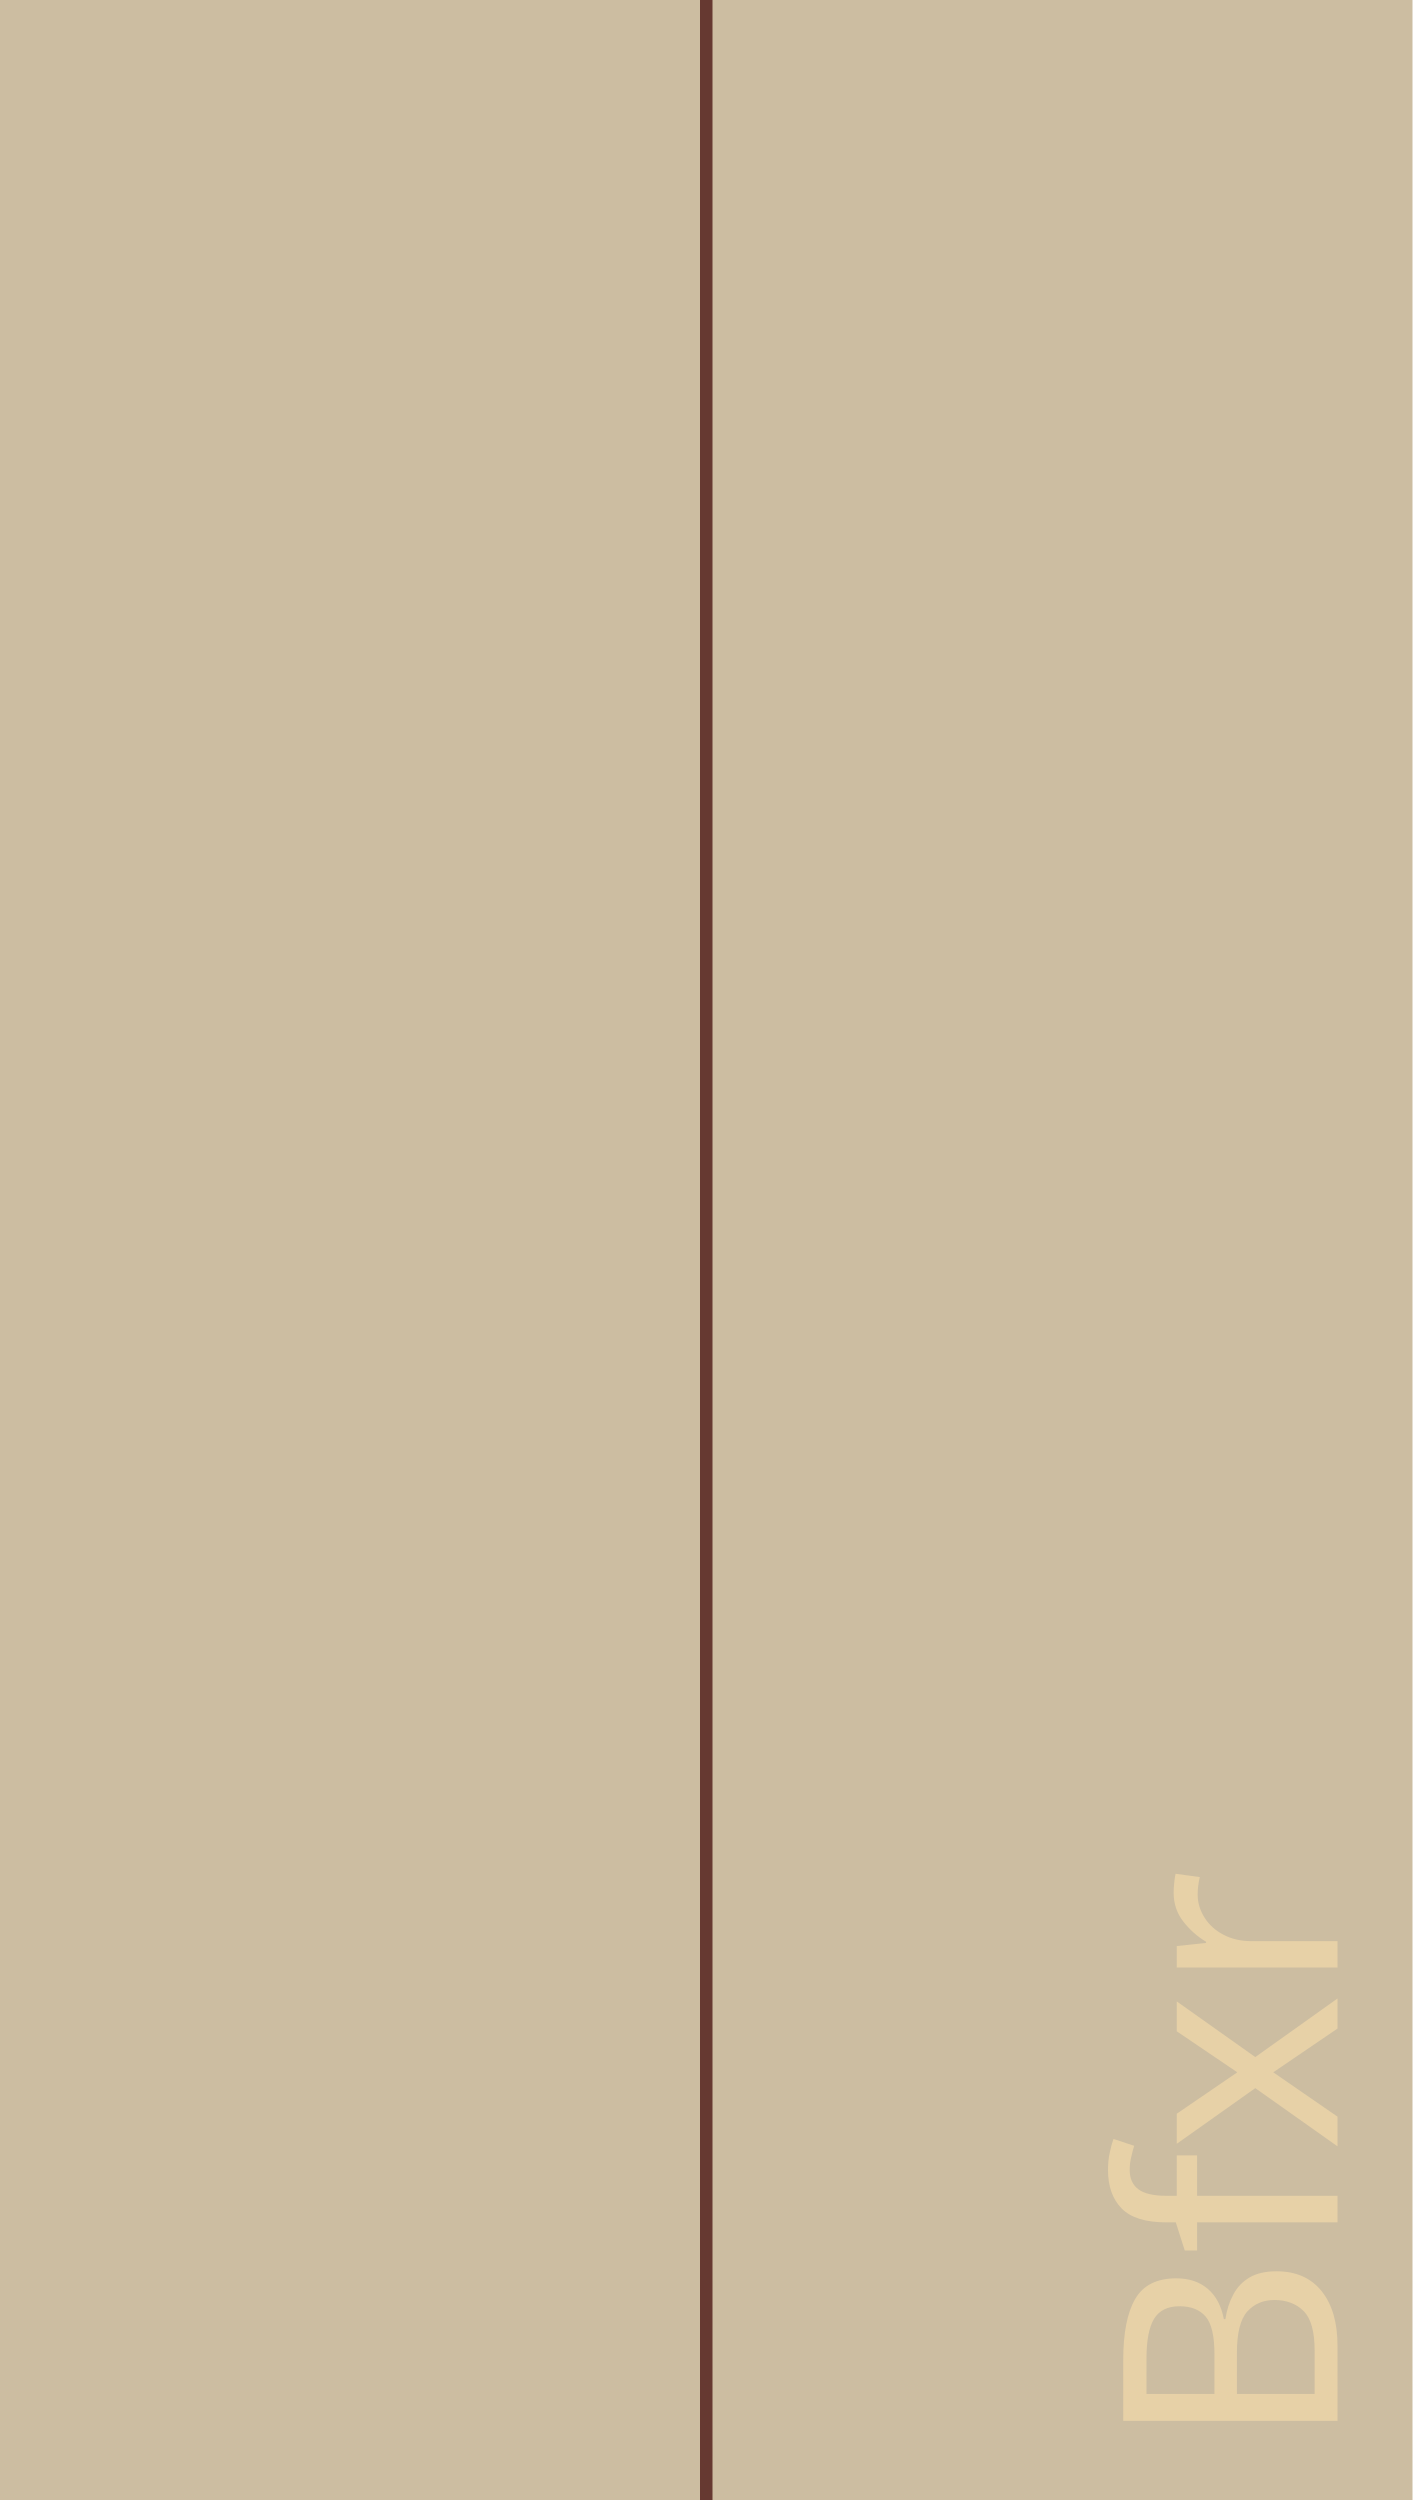
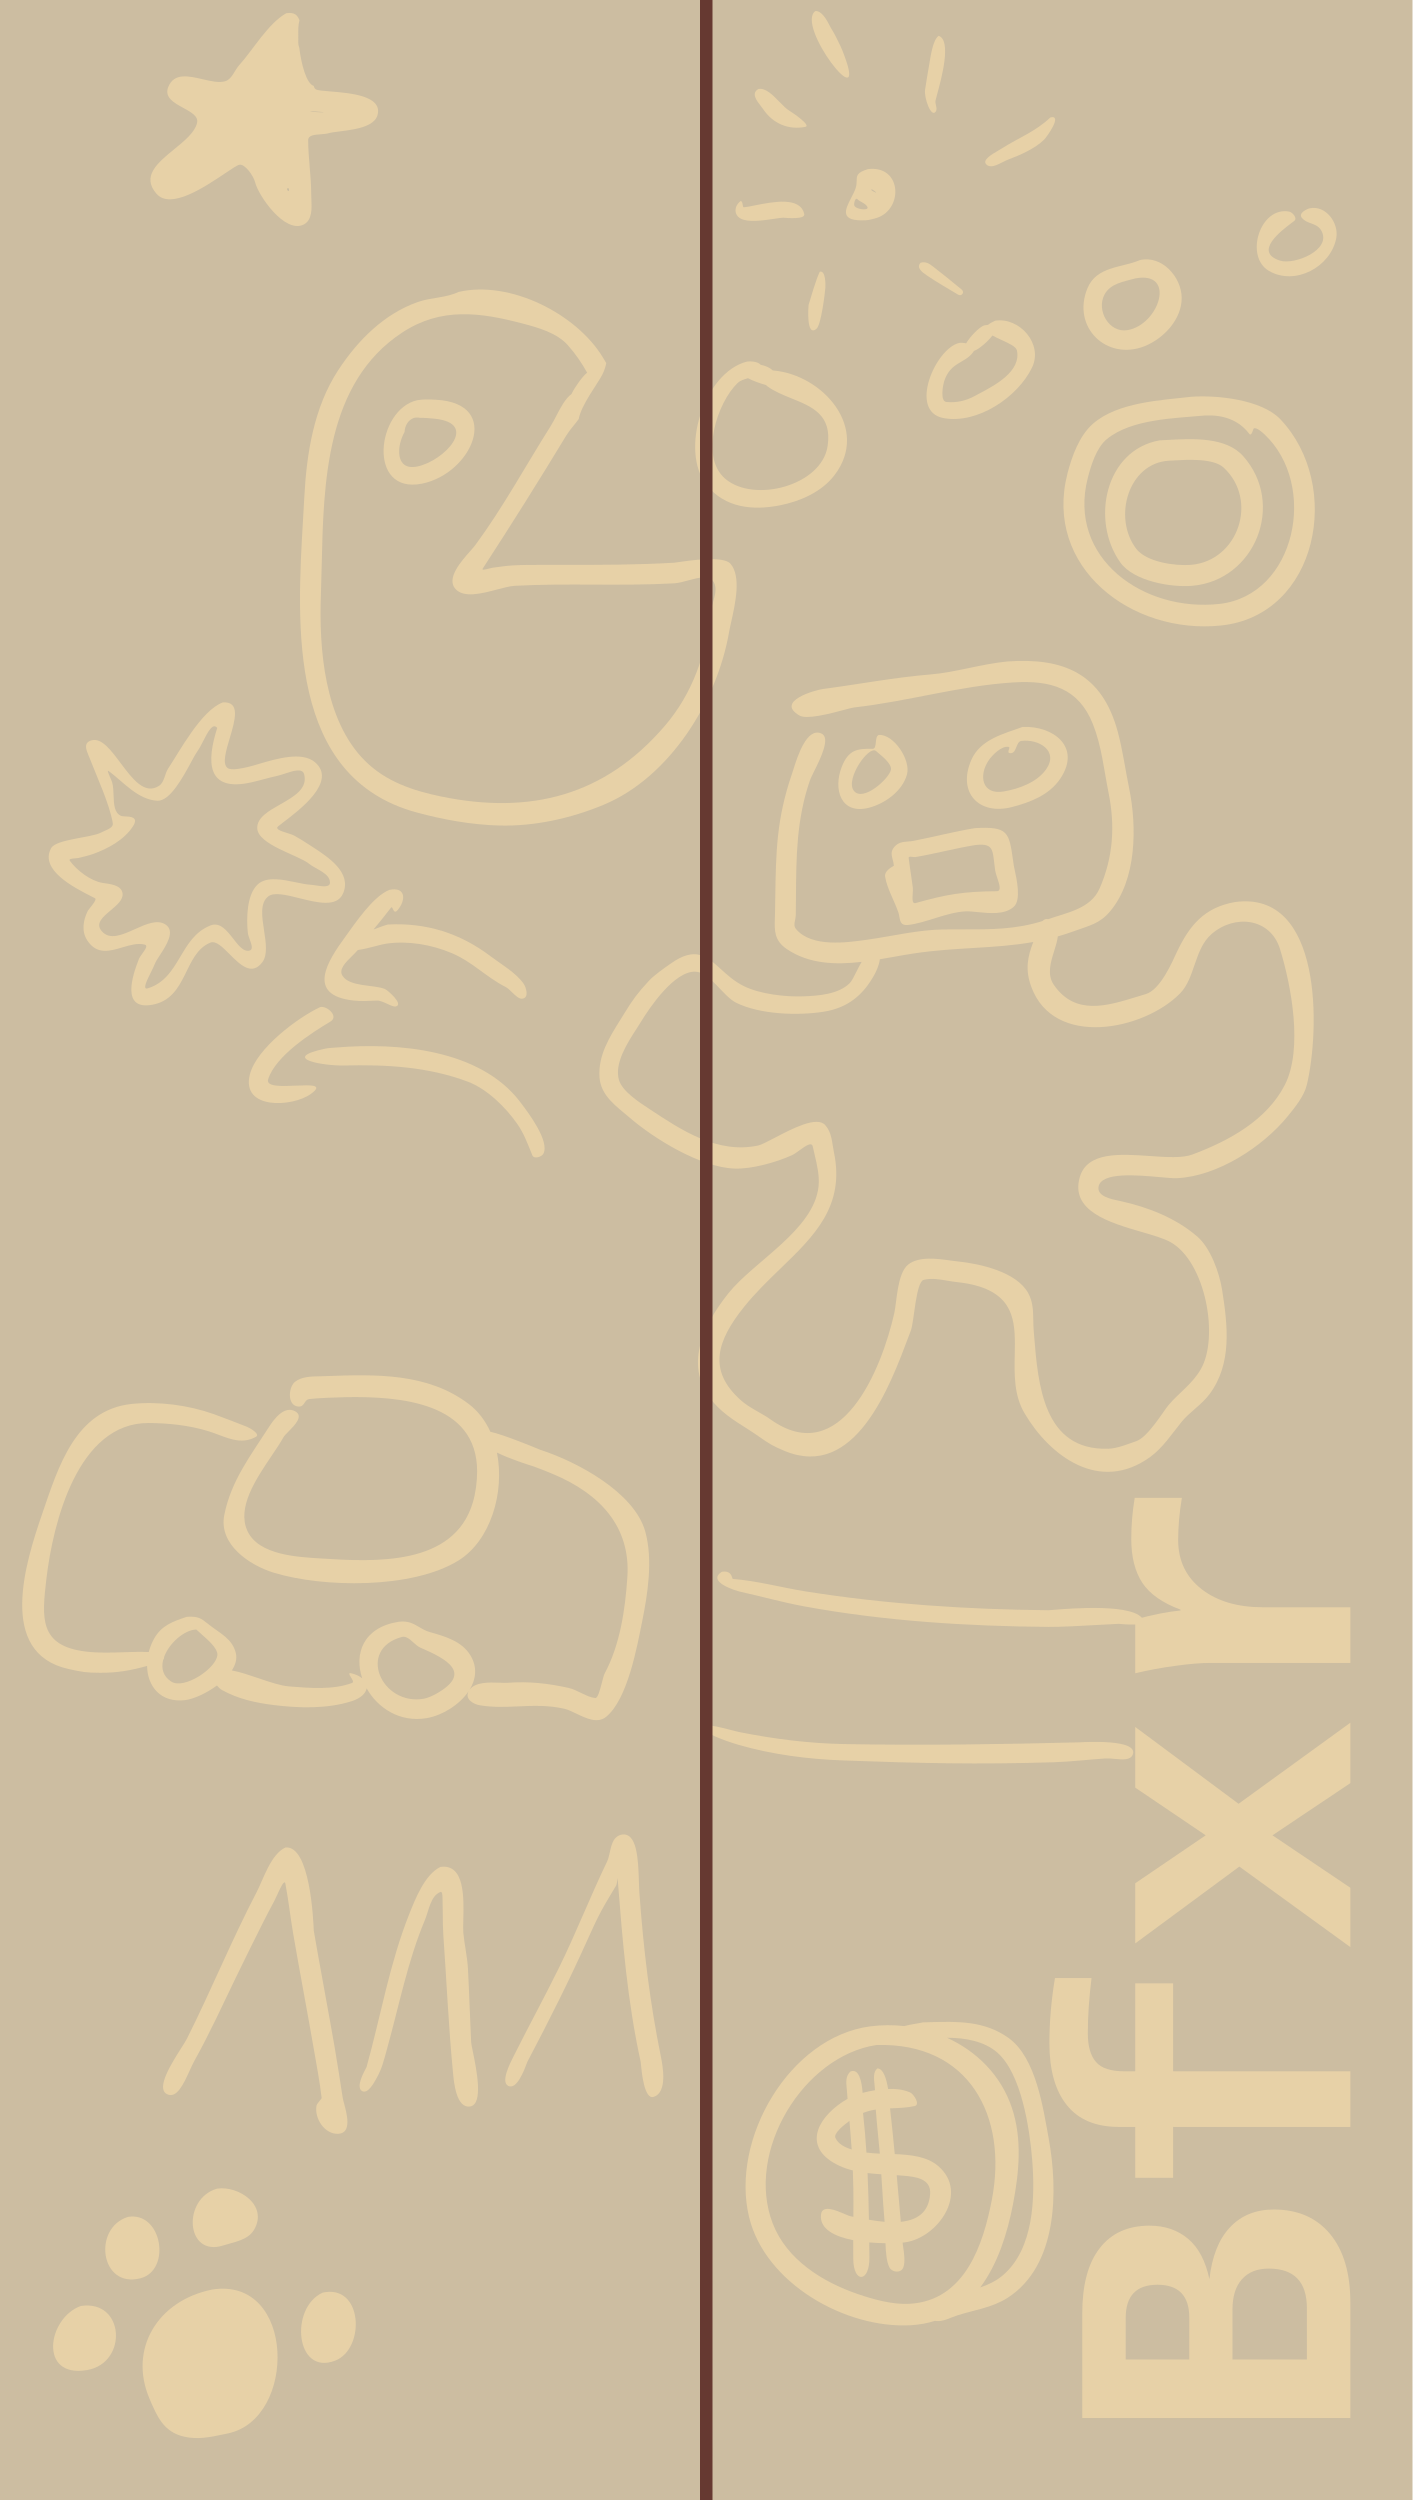
- <svg xmlns="http://www.w3.org/2000/svg" width="113" height="200" viewBox="0 0 113 200">
-   <g>
-     <rect x="0" y="0" width="113" height="200" fill="#ccbda1" />
+ <svg xmlns="http://www.w3.org/2000/svg" data-vector95-version="1.4.2" data-vector95-format="4" width="113" height="200" viewBox="0 0 113 200">
+   <g id="layer-e4c5e3f4-bae1-4c3a-b8c8-896dd80981ad" data-name="background" data-locked="false">
+     <rect x="0" y="0" width="113" height="200" fill="#ccbda1" stroke="none" stroke-width="0" />
  </g>
-   <g>
-     <text x="-196" y="107" transform="rotate(-90)" font-family="sans-serif" font-size="24" fill="#e7d1a7">Bfxr</text>
+   <g id="layer-ba86340c-bd08-4399-9f6f-91d773aab4aa" data-name="logo" data-locked="false">
+     <path d="M34.888 31.981C40.242 32.276 37.762 37.887 33.763 38.691C29.335 39.581 30.117 32.733 33.388 32.015C33.881 31.929 34.389 31.954 34.888 31.981ZM33.121 33.43C32.626 33.602 32.389 34.08 32.364 34.559C31.727 35.667 31.59 37.69 33.388 37.319C35.526 36.879 38.403 33.859 34.763 33.496C34.373 33.457 33.992 33.422 33.61 33.43C33.467 33.397 33.304 33.394 33.121 33.43Z" fill="#e7d1a7" stroke="none" stroke-width="0" opacity="1" fill-rule="nonzero" fill-opacity="1" />
+     <path d="M70.066 59.386C70.091 59.129 70.118 58.861 70.305 58.795C71.497 58.718 72.881 60.795 72.557 61.962C72.189 63.282 70.824 64.267 69.555 64.609C67.261 65.227 66.63 63.145 67.345 61.337C67.877 59.992 68.571 59.875 69.805 59.907C70.013 59.912 70.039 59.656 70.066 59.386ZM70.252 60.227C70.185 60.171 70.128 60.124 70.087 60.087C69.528 59.573 67.593 62.331 68.305 63.258C69.028 64.198 71.117 62.311 71.274 61.587C71.368 61.154 70.641 60.55 70.252 60.227Z" fill="#e7d1a7" stroke="none" stroke-width="0" opacity="1" fill-rule="nonzero" fill-opacity="1" />
+     <path d="M77.703 60.801C78.42 59.146 80.292 58.706 81.811 58.154C84.26 58.049 86.535 59.759 84.817 62.301C83.932 63.611 82.409 64.19 80.936 64.569C78.342 65.236 76.562 63.433 77.703 60.801ZM83.686 61.552C84.731 60.07 83.102 59.087 81.686 59.276C81.486 59.318 81.399 59.537 81.312 59.757C81.208 60.017 81.104 60.279 80.811 60.255C80.615 60.239 80.666 60.095 80.711 59.965C80.747 59.861 80.78 59.767 80.686 59.75C80.117 59.654 79.389 60.404 79.113 60.801C78.265 62.024 78.536 63.625 80.311 63.315C81.515 63.105 82.95 62.595 83.686 61.552Z" fill="#e7d1a7" stroke="none" stroke-width="0" opacity="1" fill-rule="nonzero" fill-opacity="1" />
+     <path d="M73.118 67.261C74.747 66.941 76.356 66.522 77.993 66.251C80.656 66.104 80.72 66.556 81.045 68.834C81.064 68.969 81.084 69.11 81.106 69.258C81.116 69.326 81.141 69.44 81.173 69.586C81.34 70.346 81.698 71.981 81.118 72.526C80.412 73.19 79.195 73.067 78.215 72.968C77.844 72.93 77.506 72.896 77.243 72.909C75.731 72.985 74.018 73.857 72.618 74C72.073 74.055 72.011 73.697 71.947 73.335C71.928 73.222 71.908 73.109 71.874 73.008C71.546 72.04 70.983 71.14 70.808 70.133C70.735 69.713 71.27 69.401 71.451 69.296C71.487 69.274 71.509 69.262 71.509 69.258C71.499 69.089 71.457 68.93 71.416 68.776C71.325 68.43 71.24 68.11 71.542 67.758C71.862 67.386 72.221 67.356 72.629 67.321C72.785 67.308 72.948 67.295 73.118 67.261ZM79.532 68.982C79.41 67.894 79.359 67.438 77.993 67.61C76.393 67.865 74.839 68.294 73.243 68.563C73.18 68.574 73.091 68.563 73.003 68.553C72.839 68.533 72.68 68.514 72.694 68.633C72.786 69.427 72.929 70.214 73.025 71.008C73.04 71.135 73.029 71.312 73.017 71.492C72.991 71.899 72.963 72.326 73.243 72.247C75.753 71.543 77.025 71.323 79.743 71.296C80.133 71.292 79.952 70.747 79.781 70.232C79.709 70.012 79.637 69.798 79.613 69.633C79.578 69.395 79.554 69.178 79.532 68.982Z" fill="#e7d1a7" stroke="none" stroke-width="0" opacity="1" fill-rule="nonzero" fill-opacity="1" />
+     <path d="M89.424 58.553C89.821 60.03 90.022 61.554 90.329 63.053C90.953 66.097 90.959 70.374 88.789 72.928C87.963 73.899 87.161 74.041 85.957 74.481C85.507 74.646 85.065 74.788 84.627 74.912C84.586 75.269 84.464 75.66 84.338 76.064C84.051 76.982 83.742 77.97 84.31 78.794C86.013 81.263 88.567 80.477 90.905 79.757C91.155 79.68 91.403 79.604 91.647 79.533C92.841 79.183 93.78 76.945 94.147 76.169C95.162 74.022 96.343 72.607 98.772 72.168C105.856 71.168 105.584 82.476 104.545 86.794C104.328 87.696 103.585 88.602 103.022 89.294C101.009 91.765 97.386 94.104 94.147 94.256C93.872 94.269 93.385 94.225 92.8 94.172C90.952 94.006 88.124 93.751 87.887 94.919C87.729 95.696 88.893 95.934 89.49 96.056C89.548 96.068 89.601 96.079 89.647 96.089C91.85 96.575 94.055 97.438 95.777 98.919C96.842 99.834 97.551 101.82 97.765 103.169C98.218 106.031 98.582 109.103 96.752 111.544C96.123 112.384 95.141 112.988 94.522 113.754C93.751 114.708 93.032 115.818 92.022 116.553C87.979 119.495 83.976 116.493 81.953 113.044C81.113 111.611 81.147 109.955 81.179 108.384C81.227 106.038 81.272 103.88 78.397 102.936C77.782 102.734 77.168 102.635 76.522 102.564C76.278 102.538 76.032 102.496 75.785 102.454C75.15 102.345 74.51 102.235 73.897 102.388C73.27 102.544 73.128 105.744 72.876 106.419C72.832 106.535 72.787 106.655 72.742 106.777C71.186 110.949 68.401 118.417 62.772 116.076C61.833 115.686 61.519 115.492 60.708 114.919C59.526 114.083 58.417 113.556 57.404 112.544C54.545 109.684 56.059 106.239 58.272 103.464C60.318 100.898 65.11 98.403 65.483 94.919C65.573 94.075 65.367 93.203 65.169 92.364C65.117 92.148 65.067 91.934 65.022 91.723C64.936 91.321 64.447 91.675 63.969 92.019C63.746 92.181 63.526 92.34 63.351 92.419C62.098 92.986 60.139 93.536 58.772 93.487C56.035 93.387 52.346 91.108 50.397 89.432C49.34 88.523 48.059 87.682 47.959 86.169C47.845 84.43 48.753 82.98 49.639 81.567C49.748 81.392 49.857 81.218 49.964 81.044C50.636 79.948 51.003 79.451 51.897 78.482C52.358 77.983 53.137 77.455 53.647 77.093C55.634 75.681 56.528 76.493 57.662 77.524C58.186 78.001 58.762 78.525 59.522 78.897C60.815 79.53 62.835 79.762 64.272 79.708C65.438 79.665 67.05 79.555 67.962 78.669C68.136 78.5 68.315 78.139 68.514 77.739C68.644 77.478 68.781 77.201 68.931 76.95C66.834 77.193 64.725 77.124 62.957 75.934C61.929 75.241 61.956 74.445 61.99 73.437C61.994 73.312 61.999 73.184 62.001 73.053C62.009 72.627 62.015 72.216 62.021 71.816C62.076 68.192 62.117 65.525 63.351 61.928C63.381 61.84 63.418 61.725 63.46 61.592C63.801 60.508 64.537 58.174 65.707 58.678C66.47 59.007 65.64 60.678 65.121 61.723C64.97 62.027 64.846 62.278 64.794 62.428C63.719 65.55 63.698 68.545 63.677 71.734C63.673 72.21 63.67 72.691 63.663 73.178C63.661 73.347 63.63 73.495 63.601 73.631C63.545 73.898 63.499 74.115 63.707 74.354C64.969 75.8 67.719 75.411 69.357 75.179C69.357 75.179 69.457 75.165 69.457 75.165C71.404 74.89 73.461 74.385 75.457 74.356C76.02 74.348 76.562 74.349 77.091 74.35C79.291 74.355 81.249 74.36 83.406 73.682C83.525 73.555 83.668 73.491 83.848 73.535C85.358 73.006 87.247 72.704 87.957 71.099C89.069 68.585 89.214 66.054 88.686 63.428C88.315 61.584 88.133 59.692 87.433 57.928C86.289 55.048 84.073 54.409 81.082 54.593C76.766 54.859 72.665 56.112 68.332 56.595C68.201 56.61 67.904 56.689 67.519 56.792C66.4 57.09 64.547 57.584 63.957 57.242C61.993 56.105 65.212 55.203 65.832 55.121C68.688 54.744 71.602 54.187 74.457 53.954C76.413 53.794 78.53 53.117 80.582 52.918C85.094 52.595 88.166 53.874 89.424 58.553ZM73.082 76.279C72.579 76.355 72.06 76.448 71.529 76.542C71.153 76.609 70.772 76.677 70.387 76.741C70.343 77.183 70.089 77.724 69.983 77.919C69.072 79.605 67.82 80.634 65.897 80.937C63.8 81.268 60.802 81.159 58.897 80.222C57.842 79.703 56.82 77.791 55.647 77.734C53.949 77.651 51.955 80.626 51.245 81.794C51.152 81.947 51.04 82.12 50.919 82.308C50.194 83.428 49.118 85.092 49.523 86.419C49.8 87.327 51.172 88.203 51.897 88.683C51.897 88.683 51.899 88.685 51.899 88.685C54.557 90.447 57.395 92.328 60.647 91.643C60.9 91.589 61.386 91.335 61.972 91.028C63.381 90.291 65.361 89.255 66.022 90.012C66.572 90.643 66.545 91.376 66.712 92.169C67.618 96.48 65.147 98.868 62.437 101.485C61.446 102.443 60.423 103.431 59.522 104.555C57.381 107.226 56.552 109.627 59.295 112.044C59.995 112.66 60.887 113.017 61.647 113.558C67.262 117.55 70.52 109.59 71.545 105.044C71.743 104.164 71.773 101.869 72.651 101.169C73.504 100.49 74.954 100.691 76.041 100.841C76.26 100.871 76.465 100.899 76.647 100.918C78.357 101.093 81.349 101.737 82.272 103.478C82.638 104.169 82.65 104.862 82.662 105.59C82.667 105.861 82.671 106.137 82.694 106.419C82.705 106.547 82.715 106.678 82.726 106.809C83.043 110.775 83.464 116.048 88.647 115.901C89.394 115.88 90.218 115.526 90.897 115.296C91.833 114.978 93.067 112.904 93.473 112.419C94.295 111.436 95.359 110.75 96.06 109.544C97.545 106.99 96.453 100.956 93.647 99.374C93.116 99.075 92.27 98.829 91.337 98.558C88.79 97.817 85.594 96.888 86.384 94.169C86.975 92.133 89.596 92.315 91.992 92.482C93.326 92.575 94.591 92.663 95.397 92.36C98.26 91.285 101.321 89.654 102.786 86.794C104.259 83.918 103.3 78.823 102.397 75.911C101.625 73.422 98.744 73.11 96.897 74.748C95.535 75.957 95.622 78.234 94.397 79.481C91.522 82.408 84.3 83.906 82.493 78.919C82.005 77.571 82.2 76.565 82.661 75.36C79.525 75.917 76.539 75.756 73.082 76.279Z" fill="#e7d1a7" stroke="none" stroke-width="0" opacity="1" fill-rule="nonzero" fill-opacity="1" />
+     <path d="M26.041 83.887C26.328 83.826 26.624 83.829 26.916 83.801C31.779 83.394 38.411 83.914 41.632 88.181C41.649 88.203 41.667 88.228 41.687 88.254C42.258 89.008 44.005 91.316 43.465 92.306C43.333 92.548 42.723 92.752 42.591 92.431C42.24 91.576 41.923 90.689 41.395 89.931C40.456 88.584 38.976 87.118 37.416 86.531C34.255 85.339 30.891 85.155 27.541 85.24C25.956 85.281 22.278 84.683 26.041 83.887Z" fill="#e7d1a7" stroke="none" stroke-width="0" opacity="1" fill-rule="nonzero" fill-opacity="1" />
+     <path d="M19.987 85.968C20.51 83.861 23.863 81.384 25.616 80.567C26.166 80.433 27.122 81.312 26.444 81.718C24.949 82.612 22.042 84.46 21.452 86.343C21.261 86.954 22.545 86.899 23.681 86.851C24.885 86.8 25.923 86.756 24.866 87.517C23.396 88.576 19.282 88.804 19.987 85.968Z" fill="#e7d1a7" stroke="none" stroke-width="0" opacity="1" fill-rule="nonzero" fill-opacity="1" />
+     <path d="M31.794 72.825C31.59 73.061 31.5 72.87 31.43 72.719C31.382 72.616 31.342 72.532 31.281 72.612C30.788 73.264 30.335 73.798 29.881 74.359C30.482 74.126 30.977 73.965 31.016 73.962C34.094 73.798 36.812 74.653 39.266 76.516C40.076 77.131 41.293 77.825 41.902 78.714C42.062 78.948 42.381 79.837 41.766 79.897C41.52 79.921 41.227 79.638 40.951 79.371C40.776 79.202 40.607 79.038 40.461 78.964C38.879 78.162 37.788 76.944 36.141 76.25C34.516 75.565 32.646 75.242 30.891 75.494C30.691 75.523 30.389 75.601 30.049 75.689C29.589 75.808 29.061 75.945 28.628 76C28.493 76.157 28.331 76.316 28.167 76.478C27.628 77.008 27.071 77.557 27.407 78.075C27.983 78.963 29.929 78.768 30.781 79.115C31.031 79.217 32.341 80.379 31.656 80.518C31.504 80.549 31.253 80.433 30.984 80.308C30.698 80.176 30.391 80.034 30.156 80.045C30.12 80.047 30.084 80.048 30.048 80.05C29.459 80.078 28.866 80.107 28.281 80.042C24.423 79.616 26.236 76.845 27.619 74.95C28.377 73.912 29.845 71.693 31.156 71.189C32.471 70.917 32.498 72.01 31.794 72.825Z" fill="#e7d1a7" stroke="none" stroke-width="0" opacity="1" fill-rule="nonzero" fill-opacity="1" />
+     <path d="M23.863 2.837C23.863 2.837 23.863 2.837 23.863 2.837C23.866 3.031 23.868 3.222 23.86 3.405C23.855 3.498 23.886 3.673 23.947 3.847C24.085 5.029 24.504 6.72 25.102 6.872C25.119 6.988 25.169 7.085 25.275 7.15C25.407 7.231 25.846 7.267 26.412 7.313C28.011 7.444 30.628 7.658 30.201 9.208C29.848 10.485 27.097 10.421 26.275 10.66C26.103 10.71 25.88 10.726 25.654 10.743C25.158 10.779 24.652 10.816 24.653 11.208C24.656 11.937 24.716 12.65 24.776 13.364C24.776 13.364 24.776 13.364 24.776 13.364C24.837 14.097 24.899 14.83 24.898 15.583C24.898 15.692 24.904 15.818 24.911 15.953C24.943 16.659 24.989 17.632 24.275 17.972C22.765 18.693 20.67 15.647 20.409 14.583C20.281 14.058 19.584 13.087 19.15 13.18C18.966 13.219 18.539 13.506 17.98 13.882C16.366 14.967 13.652 16.79 12.525 15.506C11.291 14.1 12.615 13.018 13.93 11.944C14.763 11.264 15.592 10.587 15.765 9.833C15.888 9.3 15.292 8.975 14.666 8.633C13.919 8.226 13.129 7.794 13.462 6.958C13.921 5.807 15.084 6.077 16.211 6.339C16.881 6.495 17.538 6.648 18.025 6.496C18.567 6.327 18.758 5.629 19.139 5.208C20.242 3.989 21.455 1.867 22.9 1.059C23.57 0.955 23.801 1.217 23.957 1.624C23.852 2.002 23.858 2.425 23.863 2.837C23.863 2.837 23.863 2.837 23.863 2.837ZM25.529 8.979C25.968 8.996 26.239 8.986 25.025 8.898C24.484 8.918 25.09 8.962 25.529 8.979ZM22.998 15.223C23.058 15.305 23.157 15.339 23.116 15.083C22.918 15.014 22.939 15.142 22.998 15.223Z" fill="#e7d1a7" stroke="none" stroke-width="0" opacity="1" fill-rule="nonzero" fill-opacity="1" />
+     <path d="M45.292 34.858C43.082 38.5 40.942 41.918 38.619 45.483C38.515 45.642 38.82 45.563 39.105 45.488C39.229 45.456 39.35 45.425 39.431 45.414C39.972 45.345 40.512 45.261 41.056 45.231C41.799 45.191 42.543 45.191 43.286 45.19C43.376 45.19 43.466 45.19 43.556 45.19C44.094 45.189 44.621 45.19 45.14 45.19C45.14 45.19 45.144 45.19 45.144 45.19C48.111 45.192 50.827 45.194 53.931 45.018C53.967 45.016 54.07 45.001 54.221 44.978C55.137 44.842 57.851 44.439 58.431 45.093C59.313 46.087 58.826 48.272 58.496 49.756C58.424 50.08 58.359 50.371 58.318 50.608C57.366 56.068 53.602 62.164 48.306 64.376C45.695 65.466 42.763 66.118 39.931 66.042C37.721 65.983 35.437 65.571 33.306 64.989C23.025 62.182 23.737 50.122 24.248 41.472C24.283 40.875 24.318 40.294 24.347 39.733C24.532 36.251 25.114 32.581 27.061 29.608C28.613 27.239 30.717 25.109 33.431 24.159C34.497 23.786 35.669 23.841 36.681 23.356C40.8 22.399 46.133 25.11 48.237 28.608C48.257 28.643 48.281 28.682 48.308 28.727C48.361 28.815 48.426 28.921 48.499 29.044C48.444 29.346 48.343 29.666 48.166 30.007C47.803 30.71 46.486 32.416 46.298 33.52C45.977 33.971 45.578 34.387 45.292 34.858ZM25.671 47.608C25.516 51.883 25.933 57.598 29.191 60.858C30.861 62.53 33.04 63.257 35.306 63.723C42.421 65.184 48.358 63.672 53.153 58.108C55.428 55.469 56.489 52.312 56.889 48.858C56.917 48.615 56.988 48.362 57.059 48.11C57.207 47.585 57.356 47.06 57.121 46.608C56.785 45.963 55.913 46.2 55.056 46.433C54.66 46.541 54.267 46.648 53.931 46.667C51.77 46.786 49.634 46.777 47.5 46.769C47.5 46.769 47.5 46.769 47.5 46.769C45.4 46.76 43.301 46.751 41.181 46.865C40.81 46.885 40.313 47.016 39.775 47.158C38.546 47.482 37.1 47.863 36.431 47.11C35.685 46.268 36.892 44.906 37.624 44.08C37.792 43.89 37.936 43.729 38.024 43.608C40.267 40.558 42.02 37.308 44.04 34.108C44.195 33.863 44.346 33.572 44.502 33.273C44.849 32.604 45.221 31.889 45.718 31.523C46.003 30.93 46.642 30.06 46.972 29.816C46.538 29.032 46.028 28.291 45.431 27.619C44.544 26.621 43.037 26.205 41.806 25.881C38.42 24.992 35.296 24.55 32.169 26.608C26.066 30.625 25.886 38.582 25.734 45.271C25.716 46.071 25.698 46.853 25.671 47.608Z" fill="#e7d1a7" stroke="none" stroke-width="0" opacity="1" fill-rule="nonzero" fill-opacity="1" />
+     <path d="M60.854 29.184C61.218 29.254 61.563 29.394 61.83 29.638C61.847 29.639 61.864 29.64 61.882 29.641C65.834 29.99 69.624 34.272 66.757 38.016C65.723 39.366 64.005 40.11 62.382 40.429C60.22 40.853 58 40.635 56.533 38.806C54.341 36.073 56.325 29.787 59.757 28.928C60.018 28.887 60.62 28.909 60.854 29.184ZM59.007 30.642C57.402 32.182 55.942 36.503 58.007 38.291C60.294 40.273 65.742 38.863 66.211 35.681C66.579 33.186 64.973 32.537 63.321 31.87C62.637 31.593 61.945 31.314 61.382 30.898C61.34 30.868 61.304 30.835 61.273 30.8C60.797 30.67 60.253 30.477 59.841 30.257C59.526 30.346 59.213 30.445 59.007 30.642Z" fill="#e7d1a7" stroke="none" stroke-width="0" opacity="1" fill-rule="nonzero" fill-opacity="1" />
+     <path d="M79.392 26.841C79.004 27.356 78.303 27.933 77.97 28.052C77.95 28.059 77.931 28.066 77.912 28.073C77.899 28.1 77.882 28.129 77.861 28.159C77.207 29.09 76.017 28.939 75.523 30.534C75.451 30.768 75.179 32.109 75.718 32.159C76.537 32.235 77.273 32.067 77.998 31.67C78.104 31.612 78.223 31.549 78.35 31.482C79.603 30.818 81.711 29.704 81.354 28.034C81.289 27.728 80.703 27.461 80.117 27.194C79.861 27.078 79.605 26.961 79.392 26.841ZM79.047 25.985C79.168 25.88 79.355 25.77 79.623 25.654C81.556 25.361 83.479 27.509 82.56 29.409C81.423 31.763 78.211 33.941 75.498 33.45C72.63 32.932 74.842 27.853 76.748 27.432C76.841 27.412 77.063 27.42 77.291 27.468C77.62 26.904 78.329 26.188 78.72 26.034C78.842 26.009 78.951 25.993 79.047 25.985Z" fill="#e7d1a7" stroke="none" stroke-width="0" opacity="1" fill-rule="nonzero" fill-opacity="1" />
+     <path d="M86.997 23.059C87.727 21.289 89.756 21.43 91.196 20.806C92.964 20.405 94.514 22.165 94.535 23.809C94.557 25.535 93.092 27.086 91.571 27.693C88.555 28.897 85.706 26.192 86.997 23.059ZM90.196 26.411C92.743 25.982 94.14 21.642 90.821 22.273C89.908 22.535 88.844 22.664 88.363 23.559C87.675 24.839 88.738 26.656 90.196 26.411Z" fill="#e7d1a7" stroke="none" stroke-width="0" opacity="1" fill-rule="nonzero" fill-opacity="1" />
+     <path d="M104.145 17.422C103.847 17.048 104.54 16.726 104.764 16.668C106.06 16.381 107.127 17.842 106.901 19.047C106.467 21.351 103.609 22.893 101.514 21.671C99.541 20.52 100.809 16.48 103.139 16.928C103.384 16.975 103.824 17.45 103.541 17.672C103.492 17.711 103.428 17.759 103.353 17.815C102.507 18.452 100.257 20.147 102.389 20.846C103.542 21.225 106.616 19.986 105.69 18.422C105.323 17.803 104.569 17.956 104.145 17.422Z" fill="#e7d1a7" stroke="none" stroke-width="0" opacity="1" fill-rule="nonzero" fill-opacity="1" />
+     <path d="M87.433 33.904C89.409 32.17 92.872 32.022 95.308 31.742C97.337 31.594 100.93 31.959 102.433 33.545C107.449 38.838 105.455 49.229 97.683 50.04C90.537 50.786 83.46 45.392 85.4 37.869C85.753 36.503 86.338 34.865 87.433 33.904ZM99.933 34.698C99.109 33.602 97.858 33.181 96.433 33.237C94.019 33.464 90.552 33.501 88.559 35.119C87.707 35.811 87.281 37.229 87.021 38.244C85.383 44.643 91.466 48.992 97.558 48.313C103.67 47.632 105.482 38.81 101.155 34.744C100.98 34.579 100.536 34.184 100.308 34.268C100.289 34.275 100.266 34.341 100.238 34.423C100.171 34.612 100.075 34.886 99.933 34.698Z" fill="#e7d1a7" stroke="none" stroke-width="0" opacity="1" fill-rule="nonzero" fill-opacity="1" />
+     <path d="M89.623 44.993C87.238 41.641 88.409 35.999 92.767 35.229C92.956 35.22 93.152 35.209 93.355 35.198C95.406 35.085 98.072 34.937 99.456 36.493C102.855 40.313 100.417 46.418 95.392 46.863C93.717 47.011 90.699 46.505 89.623 44.993ZM93.871 36.837C93.739 36.844 93.62 36.851 93.517 36.856C90.26 37.041 89.008 41.41 90.892 43.894C91.712 44.976 94.036 45.29 95.267 45.189C99.063 44.88 100.706 40.009 97.892 37.408C97.072 36.65 95.002 36.771 93.871 36.837Z" fill="#e7d1a7" stroke="none" stroke-width="0" opacity="1" fill-rule="nonzero" fill-opacity="1" />
+     <path d="M71.048 167.118C71.644 167.097 72.178 167.137 72.797 167.39C73.1 167.513 73.646 168.38 73.172 168.484C72.574 168.615 71.988 168.638 71.409 168.66C71.341 168.663 71.274 168.665 71.206 168.668C71.21 168.709 71.213 168.744 71.216 168.772C71.348 169.956 71.468 171.143 71.58 172.329C72.857 172.379 74.16 172.516 75.054 173.281C77.563 175.429 75.019 179.015 72.422 179.386C72.363 179.395 72.292 179.403 72.211 179.411C72.214 179.448 72.217 179.485 72.22 179.522C72.224 179.568 72.236 179.644 72.251 179.74C72.314 180.157 72.436 180.955 72.264 181.397C72.077 181.875 71.37 181.802 71.157 181.397C70.924 180.954 70.863 180.186 70.84 179.457C70.436 179.452 69.992 179.434 69.54 179.394C69.544 179.793 69.548 180.194 69.552 180.597C69.573 182.618 68.282 182.688 68.261 180.722C68.255 180.22 68.255 179.718 68.257 179.216C66.786 178.927 65.544 178.326 65.681 177.156C65.776 176.35 66.883 176.825 67.574 177.122C67.783 177.211 67.953 177.285 68.047 177.302C68.119 177.315 68.193 177.329 68.27 177.344C68.276 176.595 68.278 175.846 68.268 175.097C68.261 174.61 68.247 174.123 68.227 173.636C67.861 173.545 67.507 173.427 67.172 173.273C64.215 171.903 65.233 169.589 67.422 168.138C67.549 168.054 67.677 167.978 67.805 167.908C67.79 167.721 67.775 167.534 67.761 167.347C67.755 167.265 67.747 167.182 67.738 167.099C67.688 166.589 67.638 166.073 68.043 165.714C68.715 165.463 68.941 166.486 69.009 167.429C69.33 167.34 69.66 167.274 70.002 167.218C69.997 167.073 69.98 166.919 69.962 166.762C69.906 166.27 69.847 165.756 70.188 165.473C70.67 165.484 70.915 166.295 71.048 167.118ZM69.042 169.036C69.16 170.102 69.248 171.156 69.315 172.205C69.647 172.253 70.009 172.276 70.387 172.291C70.289 171.115 70.144 169.94 70.063 168.763C69.721 168.816 69.382 168.9 69.042 169.036ZM69.404 173.845C69.46 175.087 69.493 176.328 69.514 177.58C69.916 177.648 70.342 177.71 70.768 177.744C70.728 177.295 70.693 176.846 70.661 176.397C70.603 175.579 70.555 174.761 70.503 173.943C70.137 173.919 69.769 173.889 69.404 173.845ZM74.41 175.531C74.504 174.281 73.257 174.144 72.297 174.058C72.114 174.042 71.927 174.028 71.737 174.016C71.849 175.259 71.956 176.502 72.065 177.745C73.292 177.621 74.296 177.064 74.41 175.531ZM67.954 169.673C67.465 170.029 66.673 170.674 66.833 171.031C67.051 171.518 67.582 171.79 68.134 171.957C68.083 171.195 68.019 170.434 67.954 169.673Z" fill="#e7d1a7" stroke="none" stroke-width="0" opacity="1" fill-rule="nonzero" fill-opacity="1" />
+     <path d="M75.758 163.021C78.123 164.096 80.069 166.005 80.949 168.618C81.792 171.122 81.527 173.825 81.034 176.368C80.594 178.638 79.826 181.117 78.415 182.997C79.059 182.777 79.674 182.493 80.217 182.034C82.721 179.916 82.813 175.79 82.576 172.8C82.382 170.356 81.724 165.853 79.75 164.175C78.717 163.297 77.227 163.02 75.758 163.021ZM74.799 185.666C74.207 185.857 73.563 185.979 72.861 186.019C67.654 186.311 61.21 182.677 59.927 177.368C58.414 171.105 63.173 162.962 69.611 162.11C70.518 161.992 71.436 161.986 72.339 162.086C72.879 161.94 73.645 161.847 73.842 161.788C74.014 161.784 74.186 161.78 74.358 161.775C76.613 161.712 78.771 161.652 80.701 163.05C82.88 164.629 83.446 168.62 83.891 171.05C84.656 175.23 84.644 181.253 80.592 183.836C79.369 184.615 77.956 184.793 76.592 185.228C76.094 185.387 75.614 185.663 75.092 185.687C74.978 185.692 74.881 185.684 74.799 185.666ZM70.111 163.602C64.261 164.483 59.606 172.133 61.815 177.868C62.936 180.78 65.788 182.549 68.611 183.521C69.869 183.954 71.389 184.375 72.736 184.306C77.233 184.075 78.67 179.481 79.346 175.993C80.644 169.301 77.539 163.375 70.111 163.602Z" fill="#e7d1a7" stroke="none" stroke-width="0" opacity="1" fill-rule="nonzero" fill-opacity="1" />
+     <path transform="translate(-3.957069 -12.05964)" d="M49.081 148.754C47.789 148.465 46.604 148.518 45.43 148.57C44.409 148.616 43.397 148.661 42.331 148.48C41.848 148.399 41.096 147.987 41.453 147.347C40.714 148.46 39.308 149.305 38.093 149.511C35.929 149.879 34.157 148.682 33.288 147.123C33.224 147.522 32.83 147.917 32.09 148.155C30.141 148.782 27.844 148.713 25.84 148.462C24.408 148.283 22.983 147.974 21.715 147.259C21.575 147.18 21.434 147.05 21.317 146.896C20.453 147.537 19.422 147.99 18.775 148.069C16.797 148.308 15.75 146.955 15.722 145.334C14.48 145.684 13.336 145.892 11.964 145.883C10.791 145.874 10.553 145.822 9.464 145.585C3.661 144.322 6.028 136.952 7.343 133.133C8.626 129.405 9.983 124.873 14.464 124.377C16.645 124.154 19.024 124.464 21.089 125.2C21.971 125.514 22.839 125.868 23.714 126.202C23.929 126.284 24.818 126.794 24.428 127.008C23.393 127.575 22.473 127.229 21.466 126.851C21.182 126.744 20.891 126.635 20.589 126.543C19.069 126.08 17.42 125.908 15.839 125.901C10.198 125.876 8.201 133.823 7.667 138.383C7.302 141.5 7.076 143.736 10.839 144.186C11.837 144.305 12.817 144.272 13.8 144.24C14.481 144.217 15.165 144.194 15.857 144.222C15.949 143.867 16.088 143.512 16.275 143.172C16.86 142.104 17.767 141.784 18.9 141.404C19.831 141.358 20.019 141.508 20.606 141.975C20.634 141.998 20.664 142.022 20.695 142.046C21.543 142.72 22.541 143.153 22.821 144.296C22.936 144.766 22.797 145.243 22.504 145.694C23.17 145.817 23.917 146.072 24.653 146.322C25.536 146.624 26.403 146.919 27.09 146.974C27.09 146.974 27.193 146.982 27.193 146.982C28.749 147.108 30.646 147.26 32.128 146.693C32.28 146.634 32.149 146.426 32.031 146.239C31.901 146.033 31.788 145.853 32.09 145.929C32.451 146.02 32.733 146.158 32.933 146.323C32.284 144.399 32.983 142.253 35.843 141.803C36.608 141.701 37.035 141.955 37.483 142.221C37.74 142.373 38.004 142.53 38.343 142.626C39.537 142.965 40.901 143.343 41.593 144.492C42.17 145.448 42.032 146.415 41.52 147.243C41.985 146.606 43.096 146.647 43.925 146.677C43.925 146.677 43.925 146.677 43.925 146.677C44.179 146.687 44.406 146.695 44.581 146.682C46.24 146.563 47.746 146.714 49.456 147.096C50.141 147.249 50.911 147.841 51.581 147.903C51.785 147.922 51.962 147.235 52.112 146.656C52.193 146.34 52.266 146.057 52.331 145.936C53.563 143.634 53.975 140.824 54.147 138.222C54.416 134.17 51.923 131.548 48.206 129.987C47.71 129.779 47.21 129.58 46.706 129.395C46.689 129.389 46.643 129.374 46.571 129.352C46.136 129.213 44.779 128.782 43.713 128.268C44.35 131.466 43.198 135.309 40.634 136.901C36.95 139.188 29.778 139.089 25.824 137.864C23.937 137.279 21.44 135.627 21.897 133.276C22.43 130.537 24.032 128.471 25.437 126.276C25.825 125.67 26.66 124.465 27.574 124.966C28.265 125.345 27.54 126.075 27.029 126.59C26.852 126.77 26.7 126.923 26.642 127.026C26.387 127.484 26.041 127.997 25.673 128.543C24.42 130.405 22.9 132.661 23.747 134.526C24.639 136.492 27.834 136.62 29.574 136.734C33.958 137.022 40.258 137.344 41.778 132.276C42.013 131.492 42.126 130.588 42.127 129.776C42.134 124.206 35.891 123.771 31.699 123.83C30.981 123.84 29.301 123.908 28.699 123.982C28.505 124.006 28.413 124.144 28.322 124.282C28.199 124.468 28.076 124.654 27.699 124.563C26.922 124.376 27.05 122.985 27.574 122.591C28.115 122.185 28.858 122.173 29.54 122.163C29.725 122.16 29.904 122.157 30.074 122.147C34.022 122.006 38.156 121.882 41.449 124.373C42.211 124.949 42.786 125.72 43.186 126.602C44.265 126.833 46.84 127.902 47.17 128.04C47.193 128.049 47.205 128.054 47.206 128.054C50.039 128.968 54.707 131.414 55.582 134.597C56.205 136.863 55.773 139.6 55.315 141.847C54.937 143.708 54.183 147.98 52.456 149.399C51.766 149.966 50.876 149.539 50.071 149.153C49.716 148.983 49.378 148.821 49.081 148.754ZM17.65 146.583C18.688 147.266 21.338 145.483 21.349 144.421C21.354 143.914 20.594 143.249 20.058 142.78C19.897 142.64 19.757 142.517 19.663 142.421C18.716 142.443 17.506 143.491 17.093 144.593C17.095 144.688 17.064 144.787 17.008 144.866C16.847 145.513 16.99 146.15 17.65 146.583ZM38.843 147.569C41.83 145.892 39.65 144.761 37.593 143.873C37.392 143.786 37.207 143.619 37.024 143.454C36.727 143.187 36.437 142.925 36.093 143.019C32.484 144.008 34.472 148.527 37.843 147.962C38.154 147.91 38.575 147.72 38.843 147.569Z" fill="#e7d1a7" stroke="none" stroke-width="0" opacity="1" fill-rule="nonzero" fill-opacity="1" />
+     <path transform="translate(-3.957069 -12.05964)" d="M63.205 139.404C62.813 139.317 60.454 138.598 61.705 137.802C62.352 137.688 62.476 138.091 62.535 138.28C62.552 138.335 62.563 138.371 62.58 138.373C64.554 138.531 66.495 139.07 68.455 139.381C74.833 140.393 81.375 140.817 87.83 140.879C87.861 140.88 87.975 140.87 88.153 140.855C89.556 140.738 94.95 140.287 95.444 141.717C95.596 142.158 93.908 142.007 93.528 141.973C93.486 141.969 93.459 141.967 93.455 141.967C93.076 141.981 92.501 142.014 91.847 142.051C90.513 142.126 88.847 142.221 87.83 142.212C81.333 142.157 74.727 141.747 68.33 140.576C66.606 140.261 64.916 139.783 63.205 139.404Z" fill="#e7d1a7" stroke="none" stroke-width="0" opacity="1" fill-rule="nonzero" fill-opacity="1" />
+     <path transform="translate(-3.957069 -12.05964)" d="M63.021 151.641C63.019 151.64 59.706 150.678 60.271 150.113C60.759 150.022 61.716 150.272 62.453 150.465C62.726 150.536 62.969 150.6 63.146 150.635C65.923 151.185 68.687 151.535 71.521 151.586C77.781 151.7 84.016 151.608 90.271 151.447C90.281 151.447 90.306 151.446 90.343 151.444C90.954 151.413 94.98 151.205 94.588 152.397C94.424 152.896 93.758 152.832 93.122 152.77C92.863 152.745 92.609 152.721 92.396 152.735C91.02 152.825 89.649 152.996 88.271 153.039C82.18 153.228 77.491 153.12 71.396 152.894C68.555 152.788 65.758 152.429 63.021 151.641Z" fill="#e7d1a7" stroke="none" stroke-width="0" opacity="1" fill-rule="nonzero" fill-opacity="1" />
+     <path transform="translate(-7.133539 -24.17246)" d="M27.681 175.508C28.191 174.53 28.807 172.498 29.968 171.972C31.936 171.774 32.199 177.78 32.232 178.552C32.235 178.601 32.236 178.629 32.236 178.633C32.768 181.72 33.359 184.796 33.894 187.883C34.131 189.255 34.338 190.632 34.552 192.008C34.568 192.11 34.61 192.265 34.66 192.451C34.888 193.302 35.291 194.802 34.218 194.875C33.115 194.95 32.274 193.651 32.452 192.633C32.471 192.524 32.603 192.362 32.713 192.229C32.797 192.127 32.868 192.041 32.864 192.008C32.714 190.708 32.469 189.421 32.245 188.133C31.711 185.046 31.122 181.97 30.591 178.883C30.363 177.552 30.216 176.207 29.968 174.88C29.893 174.479 29.576 175.175 29.312 175.754C29.222 175.951 29.138 176.135 29.072 176.258C28.76 176.837 28.455 177.42 28.159 178.008C27.43 179.461 26.708 180.919 25.999 182.383C24.892 184.67 23.918 186.824 22.7 189.008C22.574 189.234 22.444 189.52 22.307 189.821C21.828 190.876 21.261 192.124 20.468 191.689C19.602 191.214 20.87 189.218 21.637 188.011C21.841 187.689 22.01 187.424 22.093 187.258C24.038 183.381 25.673 179.358 27.681 175.508Z" fill="#e7d1a7" stroke="none" stroke-width="0" opacity="1" fill-rule="nonzero" fill-opacity="1" />
+     <path transform="translate(-7.133539 -24.17246)" d="M39.879 177.285C40.336 176.142 41.111 174.127 42.367 173.527C44.318 173.25 44.244 176.006 44.198 177.748C44.187 178.174 44.177 178.54 44.199 178.785C44.285 179.747 44.517 180.695 44.569 181.66C44.674 183.617 44.728 185.577 44.824 187.535C44.83 187.661 44.888 187.946 44.965 188.32C45.259 189.759 45.824 192.525 44.742 192.69C43.635 192.859 43.443 190.746 43.377 190.019C43.374 189.978 43.37 189.942 43.367 189.91C43.017 186.302 42.86 182.629 42.604 179.035C42.562 178.44 42.558 177.844 42.555 177.248C42.552 176.843 42.55 176.439 42.536 176.035C42.535 176.021 42.535 176.005 42.534 175.989C42.529 175.798 42.519 175.471 42.367 175.531C41.569 175.846 41.454 176.993 41.121 177.785C39.751 181.046 39.046 184.671 38.109 188.035C37.844 188.988 37.704 189.638 37.266 190.41C37.256 190.428 37.243 190.452 37.227 190.481C37.051 190.804 36.563 191.696 36.117 191.466C35.574 191.186 36.208 190.006 36.405 189.64C36.436 189.583 36.456 189.545 36.459 189.535C37.584 185.492 38.308 181.218 39.879 177.285Z" fill="#e7d1a7" stroke="none" stroke-width="0" opacity="1" fill-rule="nonzero" fill-opacity="1" />
+     <path transform="translate(-7.133539 -24.17246)" d="M55.697 173.104C56.03 172.412 55.901 171.226 56.795 170.956C58.114 170.646 58.189 172.949 58.245 174.665C58.256 175.011 58.266 175.332 58.286 175.604C58.614 180.137 59.113 184.303 60.009 188.729C60.144 189.4 60.566 191.569 59.42 191.923C58.682 192.15 58.473 189.996 58.406 189.305C58.395 189.199 58.389 189.127 58.384 189.104C57.311 184.172 56.947 179.543 56.545 174.472C56.539 174.395 56.533 174.446 56.521 174.544C56.505 174.686 56.476 174.927 56.42 175.023C56.011 175.714 55.584 176.395 55.206 177.104C54.859 177.757 54.548 178.429 54.246 179.104C52.702 182.555 51.109 185.722 49.329 189.104C49.32 189.123 49.299 189.178 49.269 189.258C49.073 189.781 48.474 191.384 47.795 191.045C47.172 190.734 47.926 189.255 48.206 188.704C48.226 188.666 48.243 188.633 48.257 188.604C49.49 186.141 50.682 183.972 51.847 181.604C53.203 178.848 54.376 175.844 55.697 173.104Z" fill="#e7d1a7" stroke="none" stroke-width="0" opacity="1" fill-rule="nonzero" fill-opacity="1" />
+     <path d="M68.534 14.451C68.542 14.056 68.547 13.797 69.436 13.53C72.233 13.186 72.301 16.946 69.936 17.492C69.729 17.54 69.523 17.605 69.311 17.618C67.107 17.745 67.607 16.776 68.1 15.818C68.235 15.558 68.369 15.298 68.448 15.061C68.527 14.823 68.53 14.624 68.534 14.451ZM69.93 15.348C70.102 15.436 70.235 15.466 69.811 15.174C69.546 15.114 69.758 15.26 69.93 15.348ZM69.394 16.561C69.248 16.254 68.835 16.171 68.589 15.936C68.429 15.761 68.288 16.293 68.342 16.436C68.466 16.767 69.545 16.88 69.394 16.561Z" fill="#e7d1a7" stroke="none" stroke-width="0" opacity="1" fill-rule="nonzero" fill-opacity="1" />
+     <path d="M60.862 8.478C60.523 8.042 60.073 7.463 60.673 7.119C61.253 7.015 61.821 7.6 62.347 8.141C62.637 8.439 62.914 8.724 63.173 8.875C63.364 8.985 64.94 10.048 64.423 10.15C63.093 10.413 61.841 9.903 61.048 8.728C60.998 8.653 60.932 8.569 60.862 8.478Z" fill="#e7d1a7" stroke="none" stroke-width="0" opacity="1" fill-rule="nonzero" fill-opacity="1" />
+     <path d="M59.268 17.494C58.669 17.18 58.732 16.455 59.268 16.073C59.378 16.126 59.399 16.268 59.417 16.389C59.433 16.498 59.446 16.588 59.518 16.582C59.731 16.564 60.04 16.503 60.401 16.43C61.823 16.146 64.048 15.702 64.339 17.135C64.427 17.564 62.942 17.44 62.681 17.419C62.658 17.417 62.645 17.416 62.643 17.416C62.456 17.427 62.2 17.465 61.907 17.509C61.045 17.636 59.873 17.81 59.268 17.494Z" fill="#e7d1a7" stroke="none" stroke-width="0" opacity="1" fill-rule="nonzero" fill-opacity="1" />
+     <path d="M64.688 24.388C64.883 23.769 65.251 22.427 65.581 21.74C66.051 21.597 66.048 22.767 66.03 23.013C65.997 23.463 65.689 25.971 65.331 26.29C64.462 27.064 64.679 24.419 64.688 24.388Z" fill="#e7d1a7" stroke="none" stroke-width="0" opacity="1" fill-rule="nonzero" fill-opacity="1" />
+     <path d="M74.144 22.03C73.739 21.753 73.291 21.412 73.644 21.019C74.05 20.908 74.303 21.063 74.644 21.325C75.422 21.922 76.179 22.545 76.936 23.167C77.202 23.386 76.927 23.741 76.644 23.569C75.807 23.062 74.952 22.583 74.144 22.03Z" fill="#e7d1a7" stroke="none" stroke-width="0" opacity="1" fill-rule="nonzero" fill-opacity="1" />
+     <path d="M80.162 11.866C81.566 10.979 82.82 10.539 84.037 9.391C85.052 9.16 83.703 11.003 83.537 11.166C82.786 11.899 81.605 12.411 80.662 12.763C80.518 12.817 80.361 12.896 80.2 12.978C79.734 13.215 79.232 13.47 78.912 13.162C78.548 12.812 79.32 12.361 79.877 12.036C79.982 11.975 80.081 11.917 80.162 11.866Z" fill="#e7d1a7" stroke="none" stroke-width="0" opacity="1" fill-rule="nonzero" fill-opacity="1" />
+     <path d="M74.34 5.154C74.439 4.603 74.6 3.225 75.09 2.865C76.152 3.22 75.311 6.3 74.966 7.562C74.901 7.8 74.854 7.973 74.84 8.051C74.819 8.172 74.848 8.303 74.878 8.433C74.918 8.612 74.958 8.787 74.861 8.926C74.491 9.46 73.91 7.818 74.007 7.176C74.109 6.501 74.219 5.826 74.34 5.154Z" fill="#e7d1a7" stroke="none" stroke-width="0" opacity="1" fill-rule="nonzero" fill-opacity="1" />
+     <path d="M67.541 4.435C69.474 9.565 63.609 2.06 65.227 0.886C65.751 0.844 66.16 1.636 66.371 2.047C66.415 2.133 66.451 2.202 66.477 2.243C66.769 2.701 66.999 3.196 67.236 3.685C67.354 3.927 67.446 4.182 67.541 4.435Z" fill="#e7d1a7" stroke="none" stroke-width="0" opacity="1" fill-rule="nonzero" fill-opacity="1" />
+     <path d="M13.451 61.484C14.349 60.143 16.108 56.811 17.832 56.191C19.256 56.107 18.807 57.615 18.378 59.054C18.067 60.101 17.766 61.11 18.207 61.441C18.507 61.666 19.412 61.456 19.761 61.374C19.788 61.368 19.812 61.363 19.832 61.358C20.073 61.304 20.375 61.214 20.715 61.113C22.12 60.697 24.168 60.091 25.205 60.984C26.978 62.511 23.994 64.776 22.687 65.767C22.5 65.909 22.347 66.025 22.248 66.109C21.987 66.329 22.468 66.481 22.95 66.634C23.192 66.71 23.434 66.786 23.582 66.872C23.964 67.09 24.339 67.319 24.707 67.561C24.792 67.617 24.881 67.675 24.974 67.735C26.251 68.561 28.177 69.809 27.441 71.484C26.948 72.605 25.394 72.216 23.957 71.857C22.909 71.595 21.923 71.348 21.457 71.714C20.787 72.239 20.956 73.336 21.124 74.436C21.275 75.418 21.425 76.402 20.981 76.984C20.129 78.1 19.206 77.174 18.369 76.334C17.801 75.764 17.272 75.234 16.832 75.41C14.678 76.273 15.036 79.845 12.207 80.376C9.647 80.857 10.602 78.022 11.107 76.734C11.159 76.602 11.277 76.437 11.395 76.273C11.623 75.955 11.85 75.64 11.582 75.57C11.027 75.424 10.411 75.607 9.793 75.791C8.773 76.095 7.748 76.4 6.982 75.234C6.498 74.496 6.655 73.603 7.03 72.859C7.051 72.819 7.119 72.734 7.203 72.63C7.425 72.354 7.757 71.943 7.599 71.859C7.505 71.81 7.399 71.756 7.284 71.697C5.9 70.989 3.153 69.584 4.086 67.859C4.484 67.122 7.3 67.028 8.082 66.606C8.162 66.563 8.258 66.521 8.357 66.477C8.695 66.33 9.075 66.164 9.024 65.859C8.757 64.286 7.745 62.144 7.155 60.609C7.133 60.554 7.109 60.494 7.083 60.433C6.893 59.98 6.653 59.407 7.332 59.225C8.128 59.012 8.876 60.012 9.65 61.048C10.594 62.31 11.576 63.624 12.733 62.859C13.153 62.582 13.184 61.883 13.451 61.484ZM20.082 62.594C16.489 63.389 16.529 60.911 17.378 58.234C17.02 57.787 16.624 58.562 16.25 59.293C16.09 59.607 15.934 59.912 15.787 60.109C15.668 60.27 15.497 60.585 15.288 60.971C14.628 62.192 13.588 64.115 12.582 64.059C11.021 63.97 9.893 62.574 8.707 61.691C8.54 61.567 8.67 61.864 8.804 62.172C8.875 62.336 8.948 62.502 8.977 62.609C9.059 62.907 9.072 63.265 9.085 63.624C9.11 64.339 9.136 65.052 9.707 65.279C9.762 65.301 9.872 65.306 10.003 65.311C10.446 65.33 11.12 65.357 10.635 66.109C9.931 67.198 8.632 67.89 7.457 68.315C7.091 68.447 6.709 68.53 6.332 68.626C6.255 68.645 6.142 68.655 6.026 68.665C5.759 68.688 5.477 68.712 5.584 68.859C6.138 69.623 7.242 70.476 8.207 70.633C8.72 70.717 9.723 70.77 9.806 71.484C9.864 71.98 9.351 72.41 8.848 72.833C8.223 73.358 7.611 73.872 8.131 74.484C8.774 75.242 9.778 74.79 10.788 74.335C11.699 73.925 12.614 73.513 13.273 73.984C14.023 74.52 13.305 75.624 12.786 76.423C12.605 76.701 12.449 76.942 12.386 77.109C12.321 77.284 12.201 77.525 12.075 77.779C11.741 78.451 11.363 79.213 11.832 79.065C14.445 78.246 14.34 75.033 16.832 74.038C17.596 73.733 18.148 74.443 18.664 75.105C19.088 75.65 19.487 76.163 19.957 76.049C20.272 75.973 20.126 75.566 19.982 75.162C19.912 74.964 19.841 74.767 19.825 74.609C19.708 73.475 19.733 71.544 20.638 70.734C21.348 70.098 22.625 70.366 23.7 70.591C24.125 70.68 24.518 70.762 24.832 70.779C24.958 70.786 25.113 70.81 25.277 70.835C25.796 70.915 26.398 71.008 26.397 70.609C26.395 69.851 25.297 69.563 24.707 69.087C23.867 68.408 20.584 67.564 20.578 66.234C20.574 65.398 21.495 64.876 22.431 64.344C23.521 63.725 24.632 63.094 24.332 61.942C24.197 61.424 23.45 61.67 22.794 61.887C22.58 61.958 22.377 62.025 22.207 62.062C21.493 62.216 20.795 62.437 20.082 62.594Z" fill="#e7d1a7" stroke="none" stroke-width="0" opacity="1" fill-rule="nonzero" fill-opacity="1" />
+     <path d="M152.746 65.183C152.746 64.907 152.969 64.683 153.246 64.683C153.522 64.683 153.746 64.907 153.746 65.183C153.746 65.459 153.522 65.683 153.246 65.683C152.969 65.683 152.746 65.459 152.746 65.183Z" fill="#e7d1a7" stroke="none" stroke-width="0" opacity="1" fill-rule="nonzero" fill-opacity="1" />
+     <path transform="translate(-11.339 -1.523149)" d="M23.307 193.438C21.596 189.459 23.94 185.562 28.318 184.686C34.996 183.639 35.122 195.046 29.568 196.197C29.452 196.221 29.338 196.245 29.225 196.269C28.131 196.5 27.163 196.706 26.068 196.456C24.412 196.078 23.902 194.822 23.307 193.438Z" fill="#e7d1a7" stroke="none" stroke-width="0" opacity="1" fill-rule="nonzero" fill-opacity="1" />
+     <path transform="translate(-10.83128 -0.1692388)" d="M28.703 179.802C25.679 180.78 25.377 176.062 28.203 175.259C29.916 175.009 32.317 176.589 31.152 178.556C30.656 179.394 29.546 179.529 28.703 179.802Z" fill="#e7d1a7" stroke="none" stroke-width="0" opacity="1" fill-rule="nonzero" fill-opacity="1" />
+     <path transform="translate(-10.4928 -0.5077163)" d="M21.731 182.77C18.506 183.61 17.882 178.743 20.731 177.86C23.467 177.403 24.224 182.12 21.731 182.77Z" fill="#e7d1a7" stroke="none" stroke-width="0" opacity="1" fill-rule="nonzero" fill-opacity="1" />
+     <path transform="translate(-9.477372 -1.523149)" d="M16.435 191.13C12.538 191.792 13.276 186.963 15.935 186.004C19.461 185.459 19.739 190.568 16.435 191.13Z" fill="#e7d1a7" stroke="none" stroke-width="0" opacity="1" fill-rule="nonzero" fill-opacity="1" />
+     <path transform="translate(-13.20062 -1.015433)" d="M40.009 189.869C36.825 191.095 36.359 185.632 39.009 184.427C42.253 183.706 42.446 188.932 40.009 189.869Z" fill="#e7d1a7" stroke="none" stroke-width="0" opacity="1" fill-rule="nonzero" fill-opacity="1" />
+     <text transform="translate(-37.1061 -70.23046)  scale(1.356396 1.356396) matrix(6.123233995736766e-17 -1 1 6.123233995736766e-17 0 0)" x="-196" y="107" fill="#e7d1a7" stroke="none" stroke-width="1" font-family="Courier New, monospace" font-size="24" font-weight="bold">Bfxr</text>
  </g>
-   <g>
-     <line x1="56.5" y1="0" x2="56.5" y2="200" stroke="#663931" stroke-width="1" />
+   <g id="layer-76f0a0be-77ab-47e4-8dbc-de659022c934" data-name="guide" data-locked="false">
+     <line x1="56.5" y1="0" x2="56.5" y2="200" fill="#000000" stroke="#663931" stroke-width="1" />
  </g>
+   <g id="layer-da741a7c-ddb0-44e0-b7b7-d991c8e5a0f5" data-name="Layer 4" data-locked="false" />
</svg>
